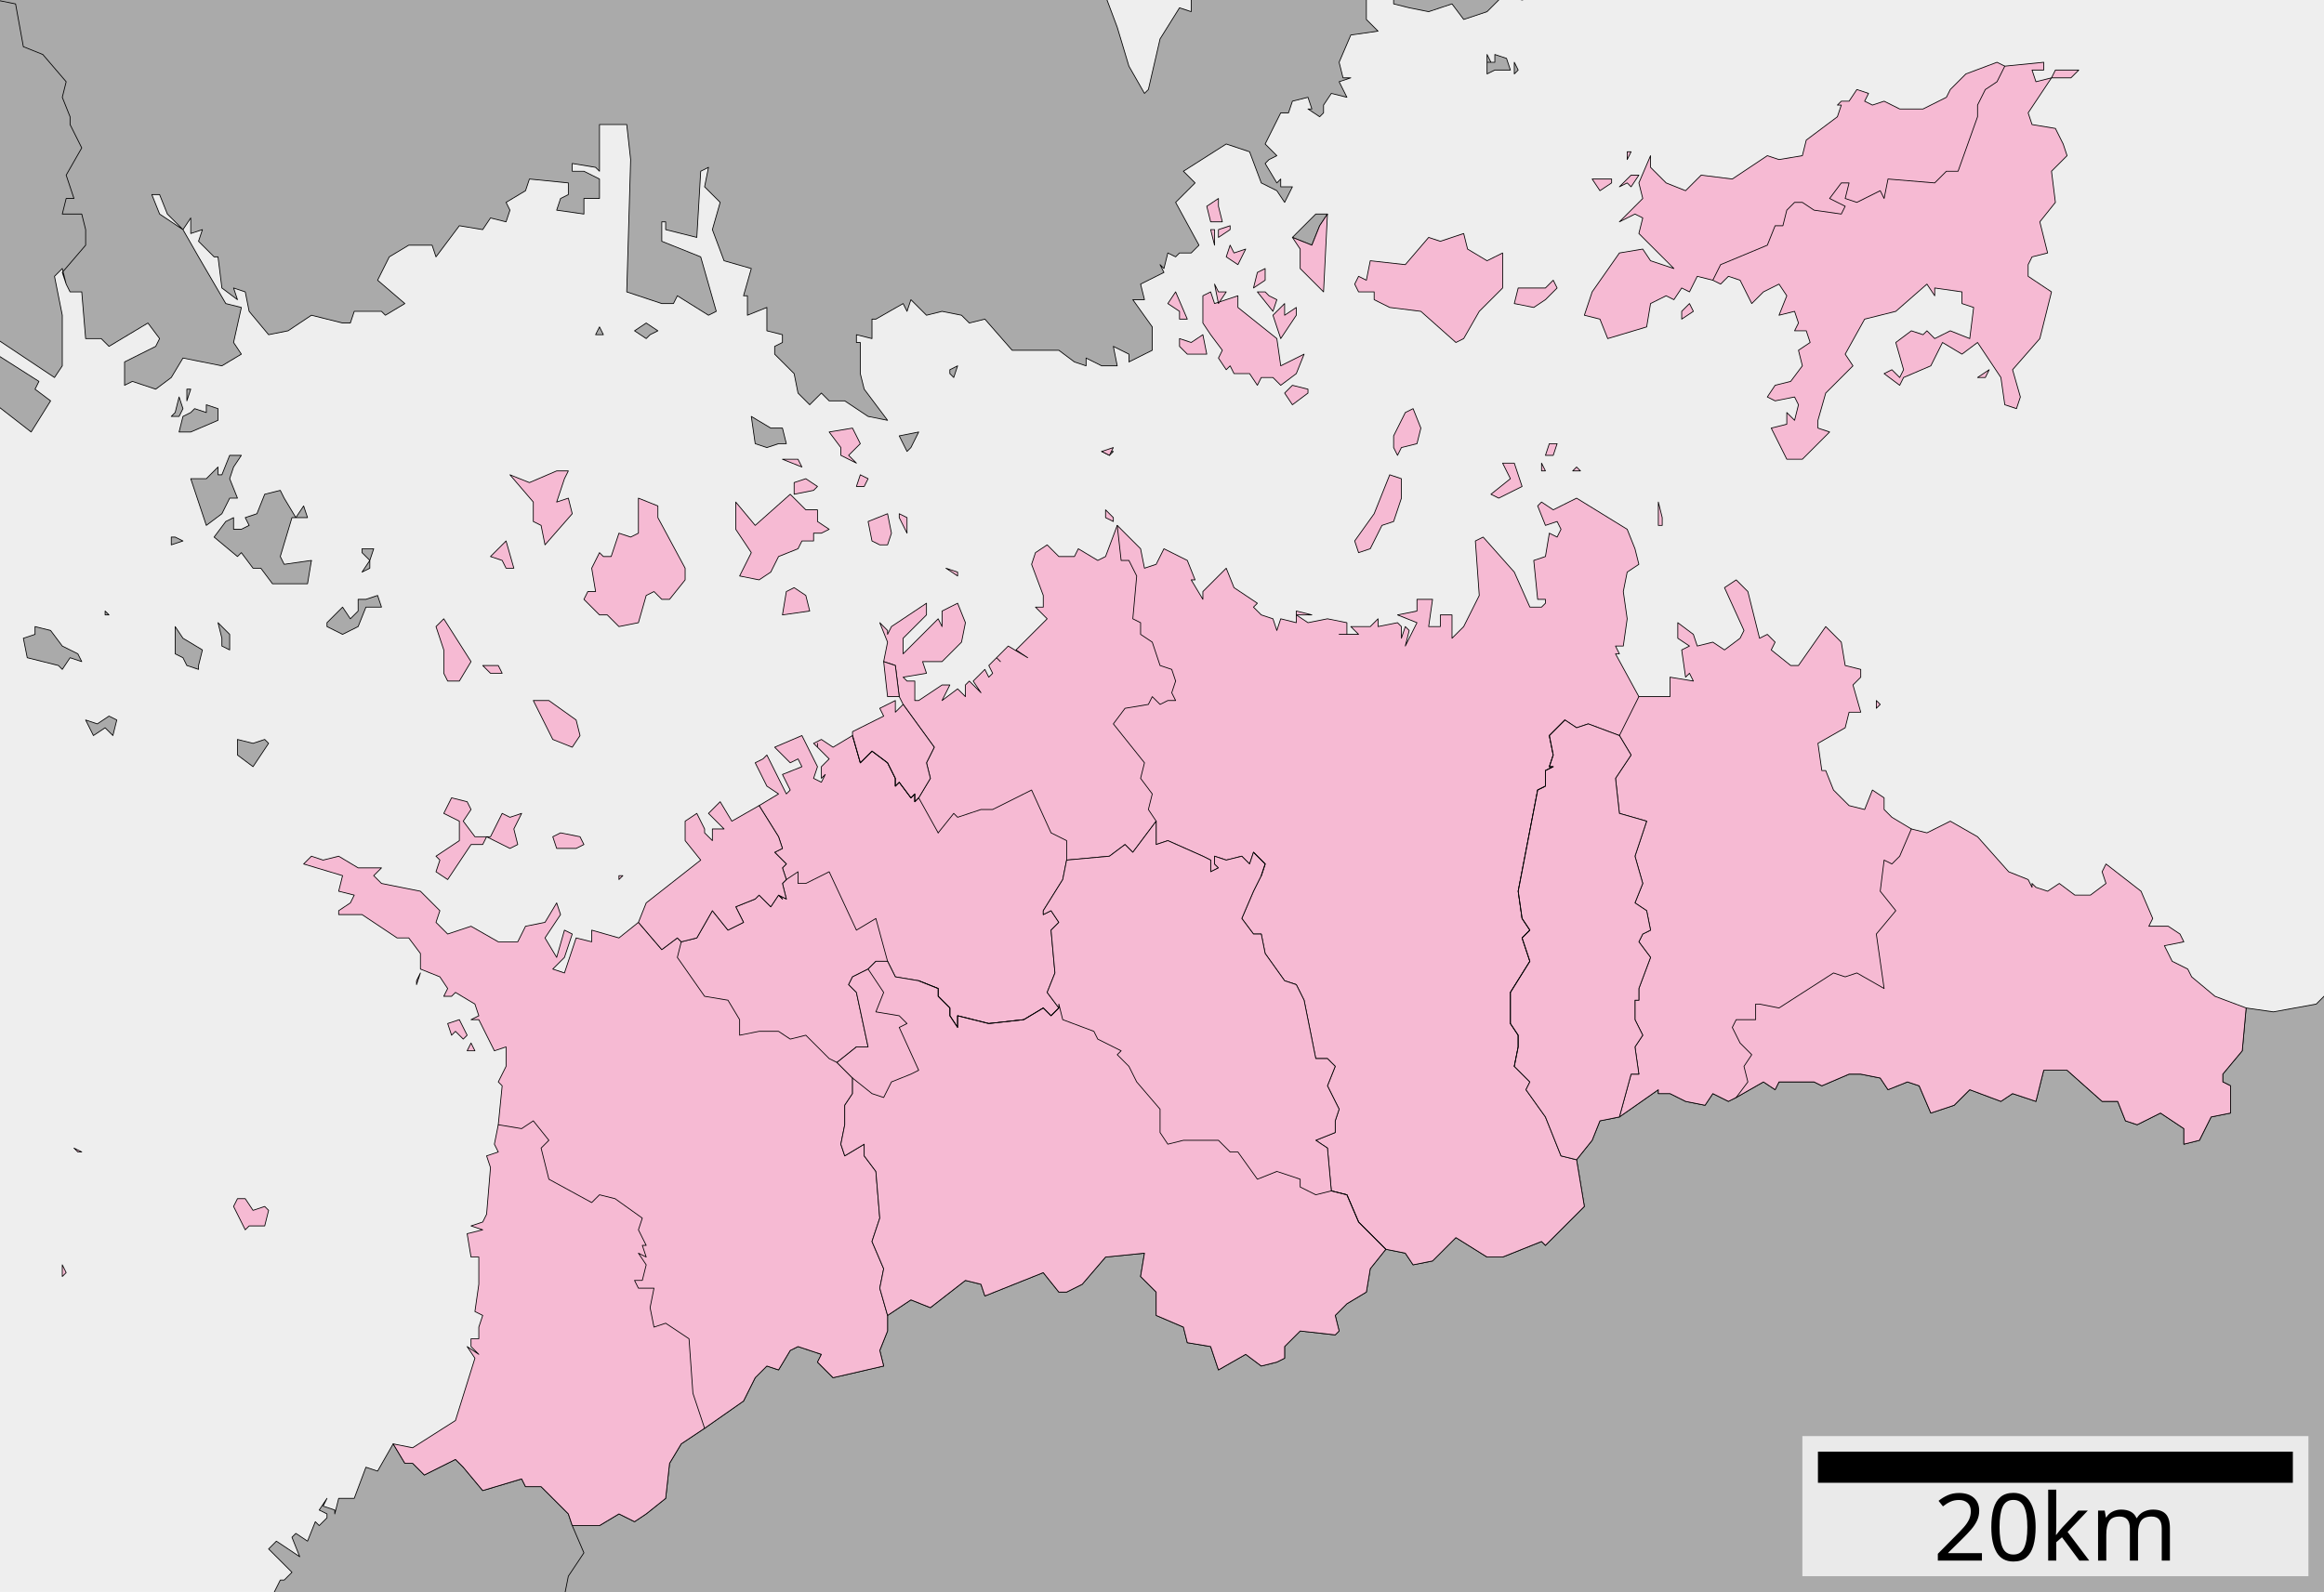
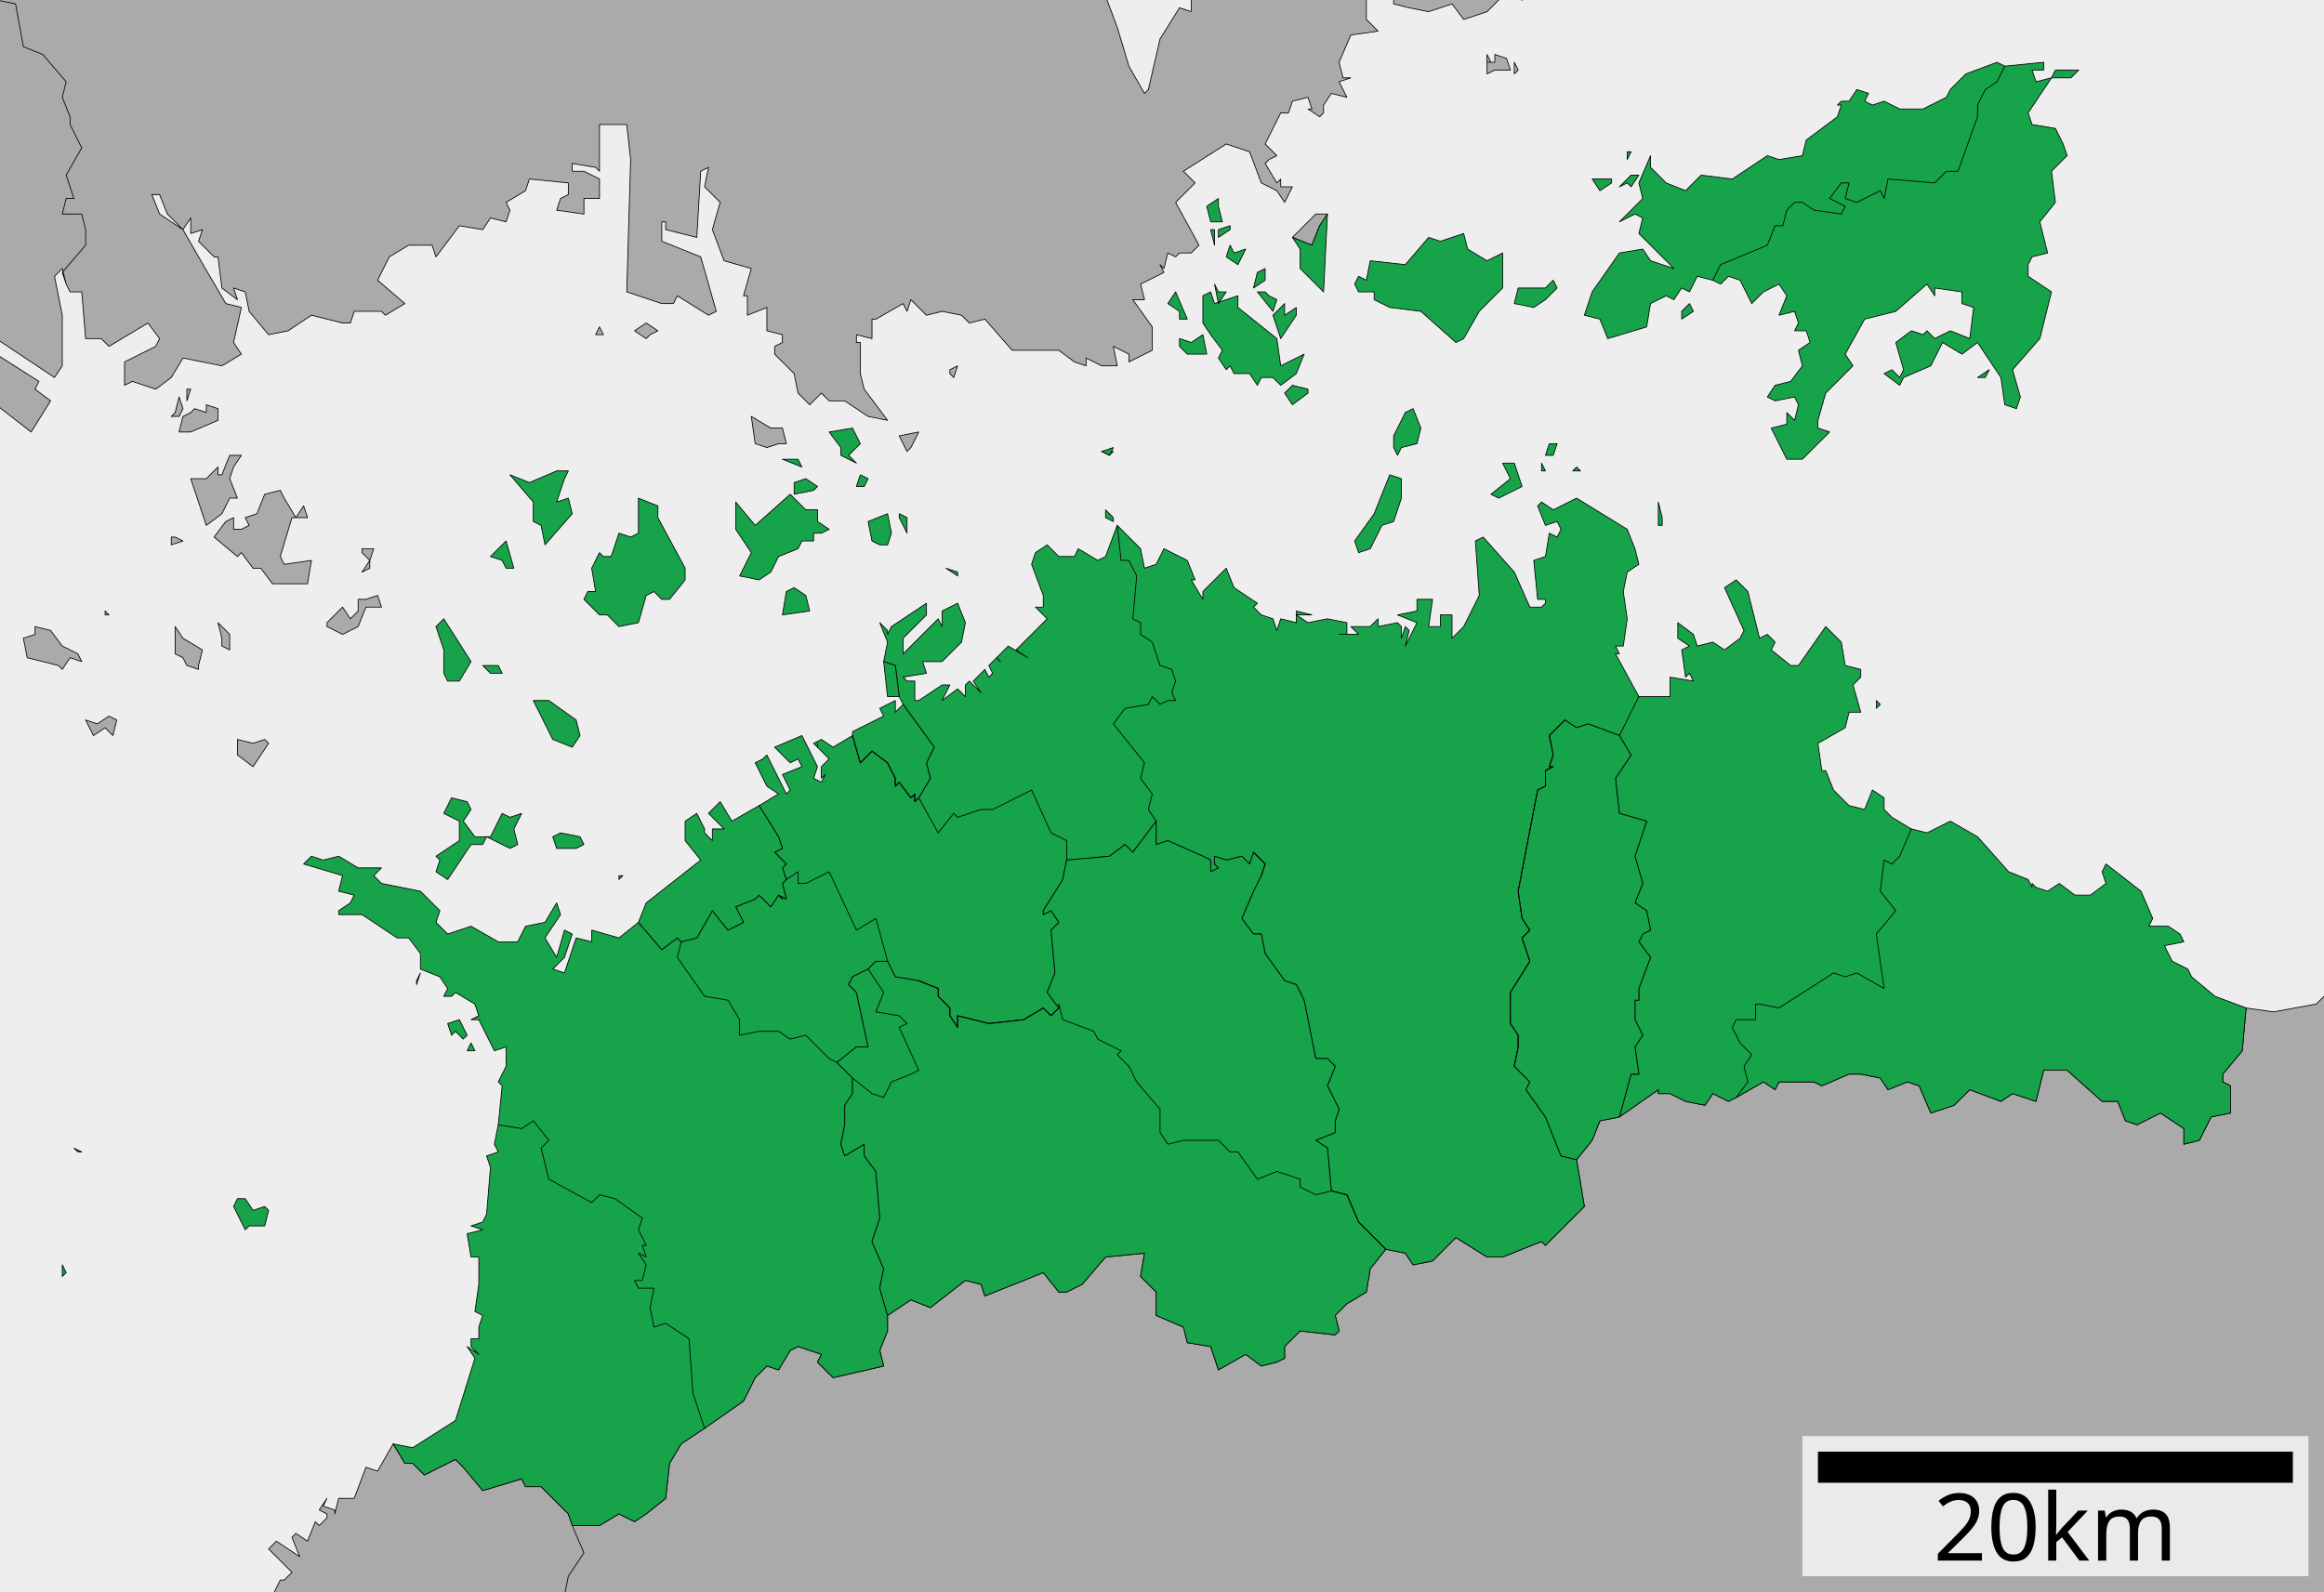
<svg xmlns="http://www.w3.org/2000/svg" id="svg30" version="1.1" height="409" width="597">
  <defs id="defs34" />
  <rect id="rect6" height="409" width="597" y="0" x="0" fill="#eeeeee" />
  <path fill="#aaaaaa" d="m 307,-1 -1,1 v 3 l -3,-1 -5,8 -3,13 -1,1 -4,-7 -3,-10 -3,-8 H -1 v 1 l 5,1 2,11 5,2 6,7 -1,4 2,5 v 2 l 3,6 -4,7 2,6 h -2 l -1,4 h 5 l 1,4 v 4 l -6,7 1,3 1,2 h 3 l 1,12 h 4 l 2,2 10,-6 3,4 -1,2 -8,4 v 6 l 2,-1 6,2 4,-3 3,-5 10,2 5,-3 -2,-3 2,-9 -4,-1 -7,-12 -4,-7 -6,-4 -2,-5 h 2 l 2,5 4,4 2,-3 v 4 l 3,-1 -1,3 4,4 h 1 l 1,8 4,3 -1,-3 3,1 1,5 5,6 5,-1 6,-4 8,2 h 2 l 1,-3 h 7 l 1,1 5,-3 -7,-6 3,-6 5,-3 h 6 l 1,3 6,-8 6,1 2,-3 4,1 1,-3 -1,-2 5,-3 1,-3 10,1 v 3 l -2,1 -1,3 7,1 v -4 h 4 v -5 l -4,-2 h -3 v -2 l 6,1 1,1 V 32 h 7 l 1,9 -1,34 9,3 h 3 l 1,-2 8,5 2,-1 -4,-14 -10,-4 v -5 h 1 v 2 l 8,2 1,-17 2,-1 -1,5 4,4 -2,7 3,8 7,2 -2,7 h 1 v 5 l 5,-2 v 6 l 4,1 v 2 l -2,1 v 2 l 5,5 1,5 3,3 3,-3 2,2 h 4 l 6,4 5,1 -6,-8 -1,-4 v -8 h -1 v -2 l 4,1 v -5 h 1 l 7,-4 1,2 1,-3 4,4 4,-1 5,1 2,2 4,-1 7,8 h 12 l 4,3 3,1 v -2 l 4,2 h 4 l -1,-5 4,2 v 2 l 6,-3 v -6 l -5,-7 h 3 l -1,-4 6,-3 -1,-2 1,1 1,-4 2,1 1,-1 h 3 l 2,-2 -6,-11 5,-5 -3,-3 11,-7 6,2 3,8 4,2 2,3 2,-4 h -3 v -2 l -1,1 -3,-5 1,-1 2,-1 -3,-3 4,-8 h 2 l 1,-3 4,-1 1,3 h -1 l 3,2 1,-1 v -2 l 2,-3 4,1 -2,-4 3,-1 h -2 l -1,-4 3,-7 7,-1 -3,-3 V 0 l -1,-1 z m 51,0 v 2 l 4,1 5,1 6,-2 3,4 6,-2 4,-4 z m 29,0 4,1 4,-1 h 1 z M 283,116 h 3 l -1,1 z m 49,-55 5,2 2,-5 2,-3 h -3 z m -267,136 4,-6 -1,-1 -3,1 -4,-1 v 2 2 z m -14,-26 1,-4 -5,-3 -2,-3 v 7 l 2,1 1,2 3,1 z m 6,-7 v 2 l 2,1 v -4 l -3,-3 z m 37,-10 h -2 v 3 l -2,2 -2,-3 -4,4 v 1 l 4,2 4,-2 2,-5 h 4 l -1,-3 z m 1,-10 -2,3 2,-1 z m -2,-3 v 1 l 2,2 1,-3 z m -48,-3 h -1 v 2 l 3,-1 z m 28,-10 -1,-2 -4,1 -2,5 -3,1 1,2 -2,1 h -2 v -3 l -2,1 -3,4 6,5 1,-1 3,4 h 2 l 3,4 h 9 l 1,-6 -7,1 -1,-2 3,-10 h 4 l -1,-3 -2,3 z m -13,-8 2,-3 h -3 l -2,5 h -1 v -2 l -3,3 h -4 l 4,12 4,-3 2,-4 h 2 l -2,-5 z m -11,-14 -2,1 -1,4 h 3 l 7,-3 v -3 l -3,-1 v 2 l -3,-1 z m -4,0 -1,1 h 2 l 1,-2 -1,-3 z m 4,-6 h -1 v 3 z m 185,15 2,-4 -5,1 2,4 z m -34,-1 h 2 l -1,-4 h -3 l -5,-3 1,7 3,1 z m 44,-18 1,1 1,-3 -2,1 z m -89,-10 -1,-2 -1,2 z m 12,0 2,-1 -3,-2 -3,2 3,2 z m 223,-68 -1,-2 v 3 z m -3,-3 -3,-1 v 2 h -2 v 3 l 2,-1 h 4 z m -5,-1 v 2 h 1 z m -383,90 9,7 5,-8 -4,-3 1,-2 -11,-7 z m 0,-17 15,10 2,-3 V 81 l -2,-10 2,-2 1,4 -1,-3 6,-7 v -4 l -1,-4 h -5 l 1,-4 h 2 l -2,-6 4,-7 -3,-6 V 30 L 16,25 17,21 11,14 6,12 4,1 -1,0 Z m 31,98 -2,-1 -3,2 -3,-1 2,4 3,-2 2,2 z m -15,-14 1,1 2,-3 3,1 -1,-2 -4,-2 -3,-4 -4,-1 v 2 l -3,1 1,5 z m 13,-13 -1,-1 v 1 z m 570,97 -3,3 -11,2 -7,-1 -1,11 -5,6 v 2 l 2,1 v 7 l -5,1 -3,6 -4,1 v -4 l -6,-4 -6,3 -3,-1 -2,-5 h -4 l -9,-8 h -6 l -2,8 -6,-2 -3,2 -8,-3 -4,4 -6,2 -3,-7 -3,-1 -5,2 -2,-3 -5,-1 h -3 l -7,3 -2,-1 h -9 l -1,2 -3,-2 -7,4 -2,1 -4,-2 -2,3 -5,-1 -4,-2 h -3 v -1 l -10,7 -5,1 -2,5 -4,5 2,12 -10,10 -1,-1 -10,4 h -4 l -8,-5 -3,3 -3,3 -5,1 -2,-3 -5,-1 -4,5 -1,6 -5,3 -3,3 1,4 -1,1 -9,-1 -4,4 v 3 l -2,1 -4,1 -4,-3 -7,4 -2,-6 -6,-1 -1,-4 -7,-3 v -6 l -4,-4 1,-6 -10,1 -6,7 -4,2 h -2 l -4,-5 -15,6 -1,-3 -4,-1 -9,7 -5,-2 -6,4 v 4 l -2,5 1,4 -13,3 -4,-4 1,-2 -6,-2 -2,1 -3,5 -3,-1 -3,3 -3,6 -10,7 -6,4 -3,5 -1,9 -5,4 -3,2 -4,-2 -5,3 h -7 l 3,7 -4,6 -1,5 h 453 z m -453,155 1,-5 4,-6 -3,-7 -1,-3 -7,-7 h -4 l -1,-2 -10,3 -5,-6 -2,-2 -8,4 -3,-3 h -2 l -3,-5 -4,7 -3,-1 -3,8 h -4 l -1,4 v -1 l -3,-1 1,-2 -2,3 2,1 v 1 l -2,2 -1,-1 -2,5 -3,-2 -1,1 2,5 -6,-4 -2,2 6,6 -2,2 h -1 l -2,4 z M 9,410 H 8 Z" id="path8" style="stroke:#000000;stroke-width:0.2;stroke-linejoin:round" />
-   <path fill="#f6bad3" d="m 16,328 1,-1 -1,-2 z m 48,-13 h 4 l 1,-4 -1,-1 -3,1 -2,-3 h -2 l -1,2 3,6 z m -43,-19 -2,-1 1,1 z m 102,34 -1,7 2,1 -1,3 v 3 h -2 v 2 l 2,2 -3,-2 2,3 -5,16 -11,7 -5,-1 3,5 h 2 l 3,3 8,-4 2,2 5,6 10,-3 1,2 h 4 l 7,7 1,3 h 7 l 5,-3 4,2 3,-2 5,-4 1,-9 3,-5 6,-4 10,-7 3,-6 3,-3 3,1 3,-5 2,-1 6,2 -1,2 4,4 13,-3 -1,-4 2,-5 v -4 l -2,-7 1,-5 -3,-7 2,-6 -1,-12 -3,-4 v -3 l -5,3 -1,-3 1,-5 v -5 l 2,-3 v -4 l -4,-4 5,-4 h 3 l -3,-14 -2,-2 1,-2 4,-2 2,-2 h 3 l 2,4 6,1 5,2 v 2 l 3,3 v 2 l 2,3 v -3 l 8,2 9,-1 5,-3 2,2 2,-2 -3,-4 2,-5 -1,-11 2,-2 -2,-3 -2,1 v -1 l 5,-8 1,-5 11,-1 4,-3 2,2 6,-8 v 6 l 3,-1 9,4 2,1 v 3 l 2,-1 -1,-1 v -2 l 3,1 4,-1 2,2 1,-3 3,3 -1,3 -2,4 -3,7 3,4 h 2 l 1,5 5,7 3,1 2,4 3,15 h 3 l 2,2 -2,5 3,6 -1,3 v 3 l -5,2 3,2 1,11 4,1 3,7 7,7 5,1 2,3 5,-1 3,-3 3,-3 8,5 h 4 l 10,-4 1,1 10,-10 -2,-12 -4,-1 -4,-10 -5,-7 1,-2 -4,-4 1,-5 v -3 l -2,-3 v -8 l 5,-8 -2,-6 2,-2 -2,-3 -1,-7 5,-26 2,-1 v -4 l 2,-1 h -1 l 1,-3 -1,-5 4,-4 3,2 3,-1 8,3 3,5 -4,6 1,9 7,2 -3,9 2,7 -2,5 3,2 1,5 -2,1 -1,2 3,4 -3,8 v 3 h -1 v 5 l 2,4 -2,3 1,7 h -2 l -3,11 10,-7 v 1 h 3 l 4,2 5,1 2,-3 4,2 2,-1 7,-4 3,2 1,-2 h 9 l 2,1 7,-3 h 3 l 5,1 2,3 5,-2 3,1 3,7 6,-2 4,-4 8,3 3,-2 6,2 2,-8 h 6 l 9,8 h 4 l 2,5 3,1 6,-3 6,4 v 4 l 4,-1 3,-6 5,-1 v -7 l -2,-1 v -2 l 5,-6 1,-11 -8,-3 -6,-5 -1,-2 -4,-2 -2,-4 5,-1 -1,-2 -3,-2 h -5 l 1,-2 -3,-7 -9,-7 -1,2 1,3 -4,3 h -4 l -4,-3 -3,2 -3,-1 -1,-1 v 1 l -1,-2 -5,-2 -8,-9 -7,-4 -6,3 -4,-1 -5,-3 -2,-2 v -3 l -3,-2 -2,5 -4,-1 -4,-4 -2,-5 h -1 l -1,-7 7,-4 1,-4 h 3 l -2,-7 2,-2 v -2 l -4,-1 -1,-6 -4,-4 -7,10 h -2 l -5,-4 1,-2 -2,-2 -2,1 -3,-12 -3,-3 -3,2 5,11 -1,2 -4,3 -3,-2 -4,1 -1,-3 -4,-3 v 4 l 3,2 -2,1 1,7 1,-1 1,2 -6,-1 v 5 h -8 l -6,-11 h 1 l -1,-2 h 2 l 1,-7 -1,-7 1,-5 3,-2 -1,-4 -2,-5 -13,-8 -6,3 -3,-2 -1,1 2,5 3,-1 1,2 -1,2 -2,-1 -1,6 -3,1 1,10 h 2 v 1 l -1,1 h -3 l -4,-9 -8,-9 -2,1 1,14 -4,8 -3,3 v -6 h -3 v 3 h -3 l 1,-7 h -4 v 3 l -5,1 5,2 -3,6 1,-4 -1,-1 -1,3 v -3 l -1,-1 -5,1 v -2 l -2,2 h -5 l 2,2 h -3 -2 2 v -3 l -5,-1 -5,1 -3,-2 h 4 l -4,-1 v 3 l -4,-1 -1,3 -1,-3 -3,-1 -2,-2 1,-1 -6,-4 -2,-5 -6,6 v 2 l -3,-5 h 1 l -2,-5 -6,-3 -2,4 -3,1 -1,-5 -6,-6 -3,8 -2,1 -5,-3 -1,2 h -4 l -3,-3 -3,2 -1,3 3,8 v 3 h -2 l 3,3 -8,8 3,2 -5,-3 -3,3 1,1 -1,-1 -2,2 1,2 -1,1 -1,-2 -3,3 2,3 -3,-3 -1,1 v 3 l -2,-2 -4,3 2,-4 h -2 l -6,4 h -1 v -5 h -2 l -1,-1 6,-1 -1,-3 h 5 l 5,-5 1,-5 -2,-5 -4,2 v 4 l -1,-2 -9,9 v -4 l 6,-6 v -3 l -9,6 -1,2 v -1 l -2,-2 2,5 -1,5 3,1 1,8 1,2 8,11 -2,4 1,4 -3,5 -1,1 v -2 l -1,1 -3,-4 -1,1 v -2 l -2,-4 -4,-3 -3,3 -2,-7 -5,3 -3,-2 -2,1 1,1 v -1 1 l 3,3 -2,2 v 3 l 1,-1 -1,2 -2,-1 1,-3 -4,-8 -7,3 4,4 2,-1 1,2 -5,2 2,4 -1,1 -5,-10 -1,1 -2,1 3,6 3,2 -5,3 5,8 1,3 -2,1 3,3 -1,1 1,3 -1,1 1,4 -2,-1 1,1 -1,-1 -2,3 -3,-3 -1,1 -5,2 2,4 -4,2 -4,-5 -4,7 -4,1 -1,-1 -4,3 -6,-7 -5,4 -7,-2 v 3 l -4,-1 -3,9 -3,-1 3,-3 2,-6 -2,-1 -2,7 -3,-5 4,-6 -1,-3 -3,5 -5,1 -2,4 h -5 l -7,-4 -6,2 -3,-3 1,-3 -5,-5 -10,-2 -2,-2 2,-2 h -6 l -5,-3 -4,1 -3,-1 -2,2 10,3 -1,4 4,1 -1,2 -3,2 v 1 h 6 l 6,4 3,2 h 3 l 3,4 v 4 l 5,2 2,3 -1,2 h 2 l 1,-1 5,3 1,3 -2,1 h 2 l 4,8 3,-1 v 5 l -2,4 1,1 -1,10 -1,5 1,2 -3,1 1,3 -1,12 -1,2 -3,1 3,1 -4,1 1,6 h 2 z m -16,-78 v 1 l 1,-3 z m 36,-34 h 5 l 2,-1 -1,-2 -5,-1 -2,1 z m -28,8 6,-9 h 3 l 1,-2 6,3 2,-1 -1,-4 2,-4 -3,1 -2,-1 -3,6 h -4 l -3,-4 2,-3 -1,-2 -4,-1 -2,4 4,2 v 5 l -6,4 1,1 -1,3 z m 6,42 -1,2 h 2 z m -6,-5 1,3 1,-1 2,2 1,-1 -2,-4 z m 131,-116 -3,-1 3,2 z m -13,-14 -2,-1 v 1 l 2,4 z m -5,-1 -5,2 1,5 2,1 h 2 l 1,-3 z m -5,-9 -2,-1 -1,3 h 2 z m -7,-8 v 2 l 4,2 -2,-2 3,-3 -2,-4 -6,1 z m 267,66 -1,-1 v 2 z m -56,-48 -1,-4 v 6 h 1 z m -21,-12 -1,-1 -1,1 z m -9,0 -1,-2 v 2 z m -8,-2 h -3 l 2,4 -5,4 2,1 6,-3 z m 9,-5 -1,3 h 2 l 1,-3 z m -191,39 -3,-2 -2,1 -1,6 7,-1 z m -75,-7 -2,-7 -4,4 3,1 1,2 z m 44,0 -7,-13 v -3 l -5,-2 v 9 l -2,1 -3,-1 -2,6 h -2 l -1,-1 -2,4 1,6 h -2 l -1,2 4,4 h 2 l 3,3 5,-1 2,-7 2,-1 2,2 h 2 l 4,-5 z m 31,-15 -4,-4 -9,8 -5,-6 v 7 l 4,6 -3,6 5,1 3,-2 2,-4 5,-2 1,-2 h 3 v -2 h 2 l 2,-1 -3,-2 v -3 z m 0,-8 -3,1 v 3 l 5,-1 1,-1 z m -62,0 1,-2 h -3 l -7,3 -5,-2 6,7 v 5 l 2,1 1,5 7,-8 -1,-4 -3,1 z m 60,-5 h -4 l 5,2 z m 81,15 -2,-2 v 2 l 2,1 z m 74,-5 v -5 l -3,-1 -4,10 -5,7 1,3 3,-1 3,-6 3,-1 z m -74,-13 -3,1 2,1 z m 72,0 1,2 1,-2 4,-1 1,-4 -2,-5 -2,1 -3,6 z" id="path10" style="stroke:#000000;stroke-width:0.2;stroke-linejoin:round" />
-   <path fill="#f6bad3" d="m 160,225 h -1 v 1 z m 4,12 6,7 4,-3 1,1 4,-1 4,-7 4,5 4,-2 -2,-4 5,-2 1,-1 3,3 2,-3 1,1 -1,-1 2,1 -1,-4 1,-1 -1,-3 1,-1 -3,-3 2,-1 -1,-3 -5,-8 -7,4 -3,-5 -3,3 4,4 h -3 v 3 l -2,-2 v -1 l -2,-4 -3,2 v 5 l 4,5 -14,11 z m -17,-45 2,-3 -1,-4 -7,-5 h -4 l 5,10 z m -23,-21 2,2 h 3 l -1,-2 z m -9,4 h 3 l 3,-5 -7,-11 -2,2 2,6 v 6 z m 320,-95 -1,-2 -2,2 v 2 z m -38,-3 3,-3 -1,-2 -2,2 h -7 l -1,4 5,1 z m -27,-15 -3,-1 -6,7 -9,-1 -1,5 -2,-1 -1,2 1,2 h 4 v 2 l 4,2 8,1 9,8 2,-1 4,-7 6,-6 v -9 l -4,2 -5,-3 -1,-4 z m 41,-16 h -2 l 2,3 3,-2 v -1 z m 8,-1 -3,3 2,-1 1,1 2,-3 z m -1,-6 v 2 l 1,-2 z m 22,33 2,1 2,-2 3,1 3,6 3,-3 4,-2 2,3 -2,5 4,-1 1,3 -1,2 h 3 l 1,3 -3,2 1,4 -3,4 -4,1 -2,3 2,1 5,-1 1,2 -1,4 -2,-2 v 3 l -4,1 4,8 h 4 l 6,-6 1,-1 -3,-1 v -2 l 2,-7 7,-7 -2,-3 5,-9 8,-2 8,-7 2,3 v -2 l 7,1 v 3 l 3,1 -1,8 -5,-2 -4,2 -2,-2 -1,1 -3,-1 -4,3 2,7 -1,2 -2,-2 -2,1 4,3 1,-2 7,-3 3,-6 5,3 4,-3 6,9 1,7 3,1 1,-3 -2,-7 7,-8 3,-12 -6,-4 v -3 l 1,-2 4,-1 -2,-8 4,-5 -1,-8 4,-4 -1,-3 -2,-4 -6,-1 -1,-3 6,-9 h 5 l 2,-2 h -6 l -1,2 -4,1 -1,-3 h 3 v -2 l -10,1 -2,-1 -8,3 -4,4 -1,2 -6,3 h -6 l -4,-2 -3,1 -2,-1 1,-2 -3,-1 -2,3 h -2 l -1,1 h 1 l -1,3 -8,6 -1,4 -6,1 -3,-1 -9,6 -8,-1 -4,4 -5,-2 -4,-4 v -3 l -3,7 1,4 -6,6 4,-2 2,1 -1,4 9,9 -6,-2 -2,-3 -6,1 -7,10 -2,6 4,1 2,5 10,-3 1,-6 4,-2 2,1 2,-3 2,1 2,-4 z m -104,29 v -1 l -4,-1 -2,2 2,3 z m -33,-12 2,2 h 5 l -1,-5 -3,2 -3,-1 z m 30,-8 v -2 l -3,2 v -3 l -3,3 2,6 z m -28,1 -3,-7 -2,3 3,2 v 2 z m 22,-2 1,-3 -2,-1 -1,-1 h -2 z m 0,17 2,2 4,-3 2,-5 -6,3 -1,-7 -10,-8 v -3 l -6,2 -1,-3 -2,1 v 7 l 2,3 3,4 -1,2 2,3 1,-1 1,2 h 4 l 2,3 1,-2 z m -15,-24 1,5 2,-3 h -2 z m 10,1 3,-2 v -3 l -2,1 z m -6,-11 -1,3 3,2 2,-4 -3,1 z m -4,-4 h -1 l 1,4 z m 4,-1 -3,1 v 2 l 3,-2 z m 16,3 2,3 v 5 l 6,6 1,-20 -2,3 -2,5 z m -19,-8 v -2 l -3,2 1,4 h 3 z m 197,44 1,-2 -3,2 z m -278,84 -2,2 v -3 l -4,2 1,2 -8,4 v 1 l 2,7 3,-3 4,3 2,4 v 2 l 1,-1 3,4 1,-1 v 2 l 1,-1 3,-5 -1,-4 2,-4 z m -1,-2 -1,-8 -3,-1 1,9 z m 93,46 1,-3 -3,-3 -1,3 -2,-2 -4,1 -3,-1 v 2 l 1,1 -2,1 v -3 l -2,-1 -9,-4 -3,1 v -6 l -6,8 -2,-2 -4,3 -11,1 -1,5 -5,8 v 1 l 2,-1 2,3 -2,2 1,11 -2,5 3,4 -2,2 -2,-2 -5,3 -9,1 -8,-2 v 3 l -2,-3 v -2 l -3,-3 v -2 l -5,-2 -6,-1 -2,-4 h -3 l -2,2 -4,2 -1,2 2,2 3,14 h -3 l -5,4 4,4 v 4 l -2,3 v 5 l -1,5 1,3 5,-3 v 3 l 3,4 1,12 -2,6 3,7 -1,5 2,7 6,-4 5,2 9,-7 4,1 1,3 15,-6 4,5 h 2 l 4,-2 6,-7 10,-1 -1,6 4,4 v 6 l 7,3 1,4 6,1 2,6 7,-4 4,3 4,-1 2,-1 v -3 l 4,-4 9,1 1,-1 -1,-4 3,-3 5,-3 1,-6 4,-5 -7,-7 -3,-7 -4,-1 -1,-11 -3,-2 5,-2 v -3 l 1,-3 -3,-6 2,-5 -2,-2 h -3 l -3,-15 -2,-4 -3,-1 -5,-7 -1,-5 h -2 l -3,-4 3,-7 z m 81,73 4,-5 2,-5 5,-1 3,-11 h 2 l -1,-7 2,-3 -2,-4 v -5 h 1 v -3 l 3,-8 -3,-4 1,-2 2,-1 -1,-5 -3,-2 2,-5 -2,-7 3,-9 -7,-2 -1,-9 4,-6 -3,-5 -8,-3 -3,1 -3,-2 -4,4 1,5 -1,3 h 1 l -2,1 v 4 l -2,1 -5,26 1,7 2,3 -2,2 2,6 -5,8 v 8 l 2,3 v 3 l -1,5 4,4 -1,2 5,7 4,10 z" id="path12" style="stroke:#000000;stroke-width:0.2;stroke-linejoin:round" />
+   <path fill="#16a34a" d="m 16,328 1,-1 -1,-2 z m 48,-13 h 4 l 1,-4 -1,-1 -3,1 -2,-3 h -2 l -1,2 3,6 z m -43,-19 -2,-1 1,1 z m 102,34 -1,7 2,1 -1,3 v 3 h -2 v 2 l 2,2 -3,-2 2,3 -5,16 -11,7 -5,-1 3,5 h 2 l 3,3 8,-4 2,2 5,6 10,-3 1,2 h 4 l 7,7 1,3 h 7 l 5,-3 4,2 3,-2 5,-4 1,-9 3,-5 6,-4 10,-7 3,-6 3,-3 3,1 3,-5 2,-1 6,2 -1,2 4,4 13,-3 -1,-4 2,-5 v -4 l -2,-7 1,-5 -3,-7 2,-6 -1,-12 -3,-4 v -3 l -5,3 -1,-3 1,-5 v -5 l 2,-3 v -4 l -4,-4 5,-4 h 3 l -3,-14 -2,-2 1,-2 4,-2 2,-2 h 3 l 2,4 6,1 5,2 v 2 l 3,3 v 2 l 2,3 v -3 l 8,2 9,-1 5,-3 2,2 2,-2 -3,-4 2,-5 -1,-11 2,-2 -2,-3 -2,1 v -1 l 5,-8 1,-5 11,-1 4,-3 2,2 6,-8 v 6 l 3,-1 9,4 2,1 v 3 l 2,-1 -1,-1 v -2 l 3,1 4,-1 2,2 1,-3 3,3 -1,3 -2,4 -3,7 3,4 h 2 l 1,5 5,7 3,1 2,4 3,15 h 3 l 2,2 -2,5 3,6 -1,3 v 3 l -5,2 3,2 1,11 4,1 3,7 7,7 5,1 2,3 5,-1 3,-3 3,-3 8,5 h 4 l 10,-4 1,1 10,-10 -2,-12 -4,-1 -4,-10 -5,-7 1,-2 -4,-4 1,-5 v -3 l -2,-3 v -8 l 5,-8 -2,-6 2,-2 -2,-3 -1,-7 5,-26 2,-1 v -4 l 2,-1 h -1 l 1,-3 -1,-5 4,-4 3,2 3,-1 8,3 3,5 -4,6 1,9 7,2 -3,9 2,7 -2,5 3,2 1,5 -2,1 -1,2 3,4 -3,8 v 3 h -1 v 5 l 2,4 -2,3 1,7 h -2 l -3,11 10,-7 v 1 h 3 l 4,2 5,1 2,-3 4,2 2,-1 7,-4 3,2 1,-2 h 9 l 2,1 7,-3 h 3 l 5,1 2,3 5,-2 3,1 3,7 6,-2 4,-4 8,3 3,-2 6,2 2,-8 h 6 l 9,8 h 4 l 2,5 3,1 6,-3 6,4 v 4 l 4,-1 3,-6 5,-1 v -7 l -2,-1 v -2 l 5,-6 1,-11 -8,-3 -6,-5 -1,-2 -4,-2 -2,-4 5,-1 -1,-2 -3,-2 h -5 l 1,-2 -3,-7 -9,-7 -1,2 1,3 -4,3 h -4 l -4,-3 -3,2 -3,-1 -1,-1 v 1 l -1,-2 -5,-2 -8,-9 -7,-4 -6,3 -4,-1 -5,-3 -2,-2 v -3 l -3,-2 -2,5 -4,-1 -4,-4 -2,-5 h -1 l -1,-7 7,-4 1,-4 h 3 l -2,-7 2,-2 v -2 l -4,-1 -1,-6 -4,-4 -7,10 h -2 l -5,-4 1,-2 -2,-2 -2,1 -3,-12 -3,-3 -3,2 5,11 -1,2 -4,3 -3,-2 -4,1 -1,-3 -4,-3 v 4 l 3,2 -2,1 1,7 1,-1 1,2 -6,-1 v 5 h -8 l -6,-11 h 1 l -1,-2 h 2 l 1,-7 -1,-7 1,-5 3,-2 -1,-4 -2,-5 -13,-8 -6,3 -3,-2 -1,1 2,5 3,-1 1,2 -1,2 -2,-1 -1,6 -3,1 1,10 h 2 v 1 l -1,1 h -3 l -4,-9 -8,-9 -2,1 1,14 -4,8 -3,3 v -6 h -3 v 3 h -3 l 1,-7 h -4 v 3 l -5,1 5,2 -3,6 1,-4 -1,-1 -1,3 v -3 l -1,-1 -5,1 v -2 l -2,2 h -5 l 2,2 h -3 -2 2 v -3 l -5,-1 -5,1 -3,-2 h 4 l -4,-1 v 3 l -4,-1 -1,3 -1,-3 -3,-1 -2,-2 1,-1 -6,-4 -2,-5 -6,6 v 2 l -3,-5 h 1 l -2,-5 -6,-3 -2,4 -3,1 -1,-5 -6,-6 -3,8 -2,1 -5,-3 -1,2 h -4 l -3,-3 -3,2 -1,3 3,8 v 3 h -2 l 3,3 -8,8 3,2 -5,-3 -3,3 1,1 -1,-1 -2,2 1,2 -1,1 -1,-2 -3,3 2,3 -3,-3 -1,1 v 3 l -2,-2 -4,3 2,-4 h -2 l -6,4 h -1 v -5 h -2 l -1,-1 6,-1 -1,-3 h 5 l 5,-5 1,-5 -2,-5 -4,2 v 4 l -1,-2 -9,9 v -4 l 6,-6 v -3 l -9,6 -1,2 v -1 l -2,-2 2,5 -1,5 3,1 1,8 1,2 8,11 -2,4 1,4 -3,5 -1,1 v -2 l -1,1 -3,-4 -1,1 v -2 l -2,-4 -4,-3 -3,3 -2,-7 -5,3 -3,-2 -2,1 1,1 v -1 1 l 3,3 -2,2 v 3 l 1,-1 -1,2 -2,-1 1,-3 -4,-8 -7,3 4,4 2,-1 1,2 -5,2 2,4 -1,1 -5,-10 -1,1 -2,1 3,6 3,2 -5,3 5,8 1,3 -2,1 3,3 -1,1 1,3 -1,1 1,4 -2,-1 1,1 -1,-1 -2,3 -3,-3 -1,1 -5,2 2,4 -4,2 -4,-5 -4,7 -4,1 -1,-1 -4,3 -6,-7 -5,4 -7,-2 v 3 l -4,-1 -3,9 -3,-1 3,-3 2,-6 -2,-1 -2,7 -3,-5 4,-6 -1,-3 -3,5 -5,1 -2,4 h -5 l -7,-4 -6,2 -3,-3 1,-3 -5,-5 -10,-2 -2,-2 2,-2 h -6 l -5,-3 -4,1 -3,-1 -2,2 10,3 -1,4 4,1 -1,2 -3,2 v 1 h 6 l 6,4 3,2 h 3 l 3,4 v 4 l 5,2 2,3 -1,2 h 2 l 1,-1 5,3 1,3 -2,1 h 2 l 4,8 3,-1 v 5 l -2,4 1,1 -1,10 -1,5 1,2 -3,1 1,3 -1,12 -1,2 -3,1 3,1 -4,1 1,6 h 2 z m -16,-78 v 1 l 1,-3 z m 36,-34 h 5 l 2,-1 -1,-2 -5,-1 -2,1 z m -28,8 6,-9 h 3 l 1,-2 6,3 2,-1 -1,-4 2,-4 -3,1 -2,-1 -3,6 h -4 l -3,-4 2,-3 -1,-2 -4,-1 -2,4 4,2 v 5 l -6,4 1,1 -1,3 z m 6,42 -1,2 h 2 z m -6,-5 1,3 1,-1 2,2 1,-1 -2,-4 z m 131,-116 -3,-1 3,2 z m -13,-14 -2,-1 v 1 l 2,4 z m -5,-1 -5,2 1,5 2,1 h 2 l 1,-3 z m -5,-9 -2,-1 -1,3 h 2 z m -7,-8 v 2 l 4,2 -2,-2 3,-3 -2,-4 -6,1 z m 267,66 -1,-1 v 2 z m -56,-48 -1,-4 v 6 h 1 z m -21,-12 -1,-1 -1,1 z m -9,0 -1,-2 v 2 z m -8,-2 h -3 l 2,4 -5,4 2,1 6,-3 z m 9,-5 -1,3 h 2 l 1,-3 z m -191,39 -3,-2 -2,1 -1,6 7,-1 z m -75,-7 -2,-7 -4,4 3,1 1,2 z m 44,0 -7,-13 v -3 l -5,-2 v 9 l -2,1 -3,-1 -2,6 h -2 l -1,-1 -2,4 1,6 h -2 l -1,2 4,4 h 2 l 3,3 5,-1 2,-7 2,-1 2,2 h 2 l 4,-5 z m 31,-15 -4,-4 -9,8 -5,-6 v 7 l 4,6 -3,6 5,1 3,-2 2,-4 5,-2 1,-2 h 3 v -2 h 2 l 2,-1 -3,-2 v -3 z m 0,-8 -3,1 v 3 l 5,-1 1,-1 z m -62,0 1,-2 h -3 l -7,3 -5,-2 6,7 v 5 l 2,1 1,5 7,-8 -1,-4 -3,1 z m 60,-5 h -4 l 5,2 z m 81,15 -2,-2 v 2 l 2,1 z m 74,-5 v -5 l -3,-1 -4,10 -5,7 1,3 3,-1 3,-6 3,-1 z m -74,-13 -3,1 2,1 z m 72,0 1,2 1,-2 4,-1 1,-4 -2,-5 -2,1 -3,6 z" id="path10" style="stroke:#000000;stroke-width:0.2;stroke-linejoin:round" />
+   <path fill="#16a34a" d="m 160,225 h -1 v 1 z m 4,12 6,7 4,-3 1,1 4,-1 4,-7 4,5 4,-2 -2,-4 5,-2 1,-1 3,3 2,-3 1,1 -1,-1 2,1 -1,-4 1,-1 -1,-3 1,-1 -3,-3 2,-1 -1,-3 -5,-8 -7,4 -3,-5 -3,3 4,4 h -3 v 3 l -2,-2 v -1 l -2,-4 -3,2 v 5 l 4,5 -14,11 z m -17,-45 2,-3 -1,-4 -7,-5 h -4 l 5,10 z m -23,-21 2,2 h 3 l -1,-2 z m -9,4 h 3 l 3,-5 -7,-11 -2,2 2,6 v 6 z m 320,-95 -1,-2 -2,2 v 2 z m -38,-3 3,-3 -1,-2 -2,2 h -7 l -1,4 5,1 z m -27,-15 -3,-1 -6,7 -9,-1 -1,5 -2,-1 -1,2 1,2 h 4 v 2 l 4,2 8,1 9,8 2,-1 4,-7 6,-6 v -9 l -4,2 -5,-3 -1,-4 z m 41,-16 h -2 l 2,3 3,-2 v -1 z m 8,-1 -3,3 2,-1 1,1 2,-3 z m -1,-6 v 2 l 1,-2 z m 22,33 2,1 2,-2 3,1 3,6 3,-3 4,-2 2,3 -2,5 4,-1 1,3 -1,2 h 3 l 1,3 -3,2 1,4 -3,4 -4,1 -2,3 2,1 5,-1 1,2 -1,4 -2,-2 v 3 l -4,1 4,8 h 4 l 6,-6 1,-1 -3,-1 v -2 l 2,-7 7,-7 -2,-3 5,-9 8,-2 8,-7 2,3 v -2 l 7,1 v 3 l 3,1 -1,8 -5,-2 -4,2 -2,-2 -1,1 -3,-1 -4,3 2,7 -1,2 -2,-2 -2,1 4,3 1,-2 7,-3 3,-6 5,3 4,-3 6,9 1,7 3,1 1,-3 -2,-7 7,-8 3,-12 -6,-4 v -3 l 1,-2 4,-1 -2,-8 4,-5 -1,-8 4,-4 -1,-3 -2,-4 -6,-1 -1,-3 6,-9 h 5 l 2,-2 h -6 l -1,2 -4,1 -1,-3 h 3 v -2 l -10,1 -2,-1 -8,3 -4,4 -1,2 -6,3 h -6 l -4,-2 -3,1 -2,-1 1,-2 -3,-1 -2,3 h -2 l -1,1 h 1 l -1,3 -8,6 -1,4 -6,1 -3,-1 -9,6 -8,-1 -4,4 -5,-2 -4,-4 v -3 l -3,7 1,4 -6,6 4,-2 2,1 -1,4 9,9 -6,-2 -2,-3 -6,1 -7,10 -2,6 4,1 2,5 10,-3 1,-6 4,-2 2,1 2,-3 2,1 2,-4 z m -104,29 v -1 l -4,-1 -2,2 2,3 z m -33,-12 2,2 h 5 l -1,-5 -3,2 -3,-1 z m 30,-8 v -2 l -3,2 v -3 l -3,3 2,6 z m -28,1 -3,-7 -2,3 3,2 v 2 z m 22,-2 1,-3 -2,-1 -1,-1 h -2 z m 0,17 2,2 4,-3 2,-5 -6,3 -1,-7 -10,-8 v -3 l -6,2 -1,-3 -2,1 v 7 l 2,3 3,4 -1,2 2,3 1,-1 1,2 h 4 l 2,3 1,-2 z m -15,-24 1,5 2,-3 h -2 z m 10,1 3,-2 v -3 l -2,1 z m -6,-11 -1,3 3,2 2,-4 -3,1 z m -4,-4 h -1 l 1,4 z m 4,-1 -3,1 v 2 l 3,-2 z m 16,3 2,3 v 5 l 6,6 1,-20 -2,3 -2,5 z m -19,-8 v -2 l -3,2 1,4 h 3 z m 197,44 1,-2 -3,2 z m -278,84 -2,2 v -3 l -4,2 1,2 -8,4 v 1 l 2,7 3,-3 4,3 2,4 v 2 l 1,-1 3,4 1,-1 v 2 l 1,-1 3,-5 -1,-4 2,-4 z m -1,-2 -1,-8 -3,-1 1,9 z m 93,46 1,-3 -3,-3 -1,3 -2,-2 -4,1 -3,-1 v 2 l 1,1 -2,1 v -3 l -2,-1 -9,-4 -3,1 v -6 l -6,8 -2,-2 -4,3 -11,1 -1,5 -5,8 v 1 l 2,-1 2,3 -2,2 1,11 -2,5 3,4 -2,2 -2,-2 -5,3 -9,1 -8,-2 v 3 l -2,-3 v -2 l -3,-3 v -2 l -5,-2 -6,-1 -2,-4 h -3 l -2,2 -4,2 -1,2 2,2 3,14 h -3 l -5,4 4,4 v 4 l -2,3 v 5 l -1,5 1,3 5,-3 v 3 l 3,4 1,12 -2,6 3,7 -1,5 2,7 6,-4 5,2 9,-7 4,1 1,3 15,-6 4,5 h 2 l 4,-2 6,-7 10,-1 -1,6 4,4 v 6 l 7,3 1,4 6,1 2,6 7,-4 4,3 4,-1 2,-1 v -3 l 4,-4 9,1 1,-1 -1,-4 3,-3 5,-3 1,-6 4,-5 -7,-7 -3,-7 -4,-1 -1,-11 -3,-2 5,-2 v -3 l 1,-3 -3,-6 2,-5 -2,-2 h -3 l -3,-15 -2,-4 -3,-1 -5,-7 -1,-5 h -2 l -3,-4 3,-7 z m 81,73 4,-5 2,-5 5,-1 3,-11 h 2 l -1,-7 2,-3 -2,-4 v -5 h 1 v -3 l 3,-8 -3,-4 1,-2 2,-1 -1,-5 -3,-2 2,-5 -2,-7 3,-9 -7,-2 -1,-9 4,-6 -3,-5 -8,-3 -3,1 -3,-2 -4,4 1,5 -1,3 h 1 l -2,1 v 4 l -2,1 -5,26 1,7 2,3 -2,2 2,6 -5,8 v 8 l 2,3 v 3 l -1,5 4,4 -1,2 5,7 4,10 z" id="path12" style="stroke:#000000;stroke-width:0.2;stroke-linejoin:round" />
  <path fill="none" stroke-linecap="round" d="m 241,214 4,-5 1,1 6,-2 h 3 l 10,-5 5,11 4,2 v 5 m 147,-42 -5,10 m -119,22 -2,-3 1,-4 -3,-4 1,-4 -8,-10 3,-4 6,-1 1,-2 2,2 2,-1 h 2 l -1,-2 1,-3 m 189,38 -3,7 -2,2 -2,-1 -1,8 4,5 -5,6 2,14 -7,-4 -3,1 -3,-1 -14,9 -5,-1 h -1 v 4 h -5 l -1,2 2,4 3,3 -2,3 1,4 -3,4 m -271,-40 -1,4 7,10 6,1 3,5 v 4 l 5,-1 h 5 l 3,2 4,-1 6,6 2,1 m -13,-47 3,-2 v 3 h 2 l 6,-3 7,15 5,-3 3,11 m -47,120 -3,-9 -1,-14 -6,-4 -3,1 -1,-5 1,-5 h -4 l -1,-2 h 2 l 1,-4 -2,-3 2,1 -1,-3 h 1 l -2,-4 1,-3 -7,-5 -4,-1 -2,2 -11,-6 -2,-8 2,-2 -4,-5 -3,2 -6,-1 m 312,-217 2,-4 12,-5 2,-5 h 2 l 1,-4 2,-2 h 2 l 3,2 7,1 1,-2 -4,-2 3,-4 h 2 l -1,4 3,1 6,-3 1,2 1,-5 12,1 3,-3 h 3 l 5,-14 v -3 l 2,-4 3,-2 2,-4 m -292,232 4,6 -2,5 6,1 2,2 -2,1 5,11 -2,1 -5,2 -2,4 -3,-1 -5,-4" id="path14" style="stroke:#000000;stroke-width:0.2;stroke-linejoin:round" />
  <path fill="none" stroke-width="1.6" stroke-linecap="round" d="m 389,274 1,-5 v -3 l -2,-3 v -8 l 5,-8 -2,-6 2,-2 -2,-3 -1,-7 5,-26 2,-1 v -4 l 2,-1 h -1 l 1,-3 -1,-5 4,-4 m -166,67 5,2 v 2 l 3,3 v 2 l 2,3 v -3 l 8,2 9,-1 5,-3 2,2 2,-2 v -1 l 1,4 8,3 1,2 6,3 -1,1 3,3 2,4 6,7 v 6 l 2,3 4,-1 h 9 l 3,3 h 2 l 5,7 5,-2 6,2 v 2 l 4,2 4,-1 4,1 3,7 7,7 m -34,-102 3,3 -1,3 m -22,-50 -1,-3 -3,-1 -2,-6 -3,-2 v -3 l -2,-1 1,-11 -2,-4 h -2 l -1,-9 m -68,54 2,7 3,-3 4,3 2,4 v 2 l 1,-1 3,4 1,-1 v 2 l 1,-1 5,9" id="path16" style="stroke:#000000;stroke-linejoin:round;stroke-width:0.2;stroke-miterlimit:4;stroke-dasharray:none" />
  <g id="g28">
    <rect id="rect22" height="36" width="130" y="369" x="463" opacity="0.75" fill="white" />
    <rect id="rect24" height="8" width="122" y="373" x="467" fill="black" />
    <text id="text26" y="401" x="528" font-family="sans-serif" font-size="24" text-anchor="middle" fill="black">20km</text>
  </g>
</svg>
